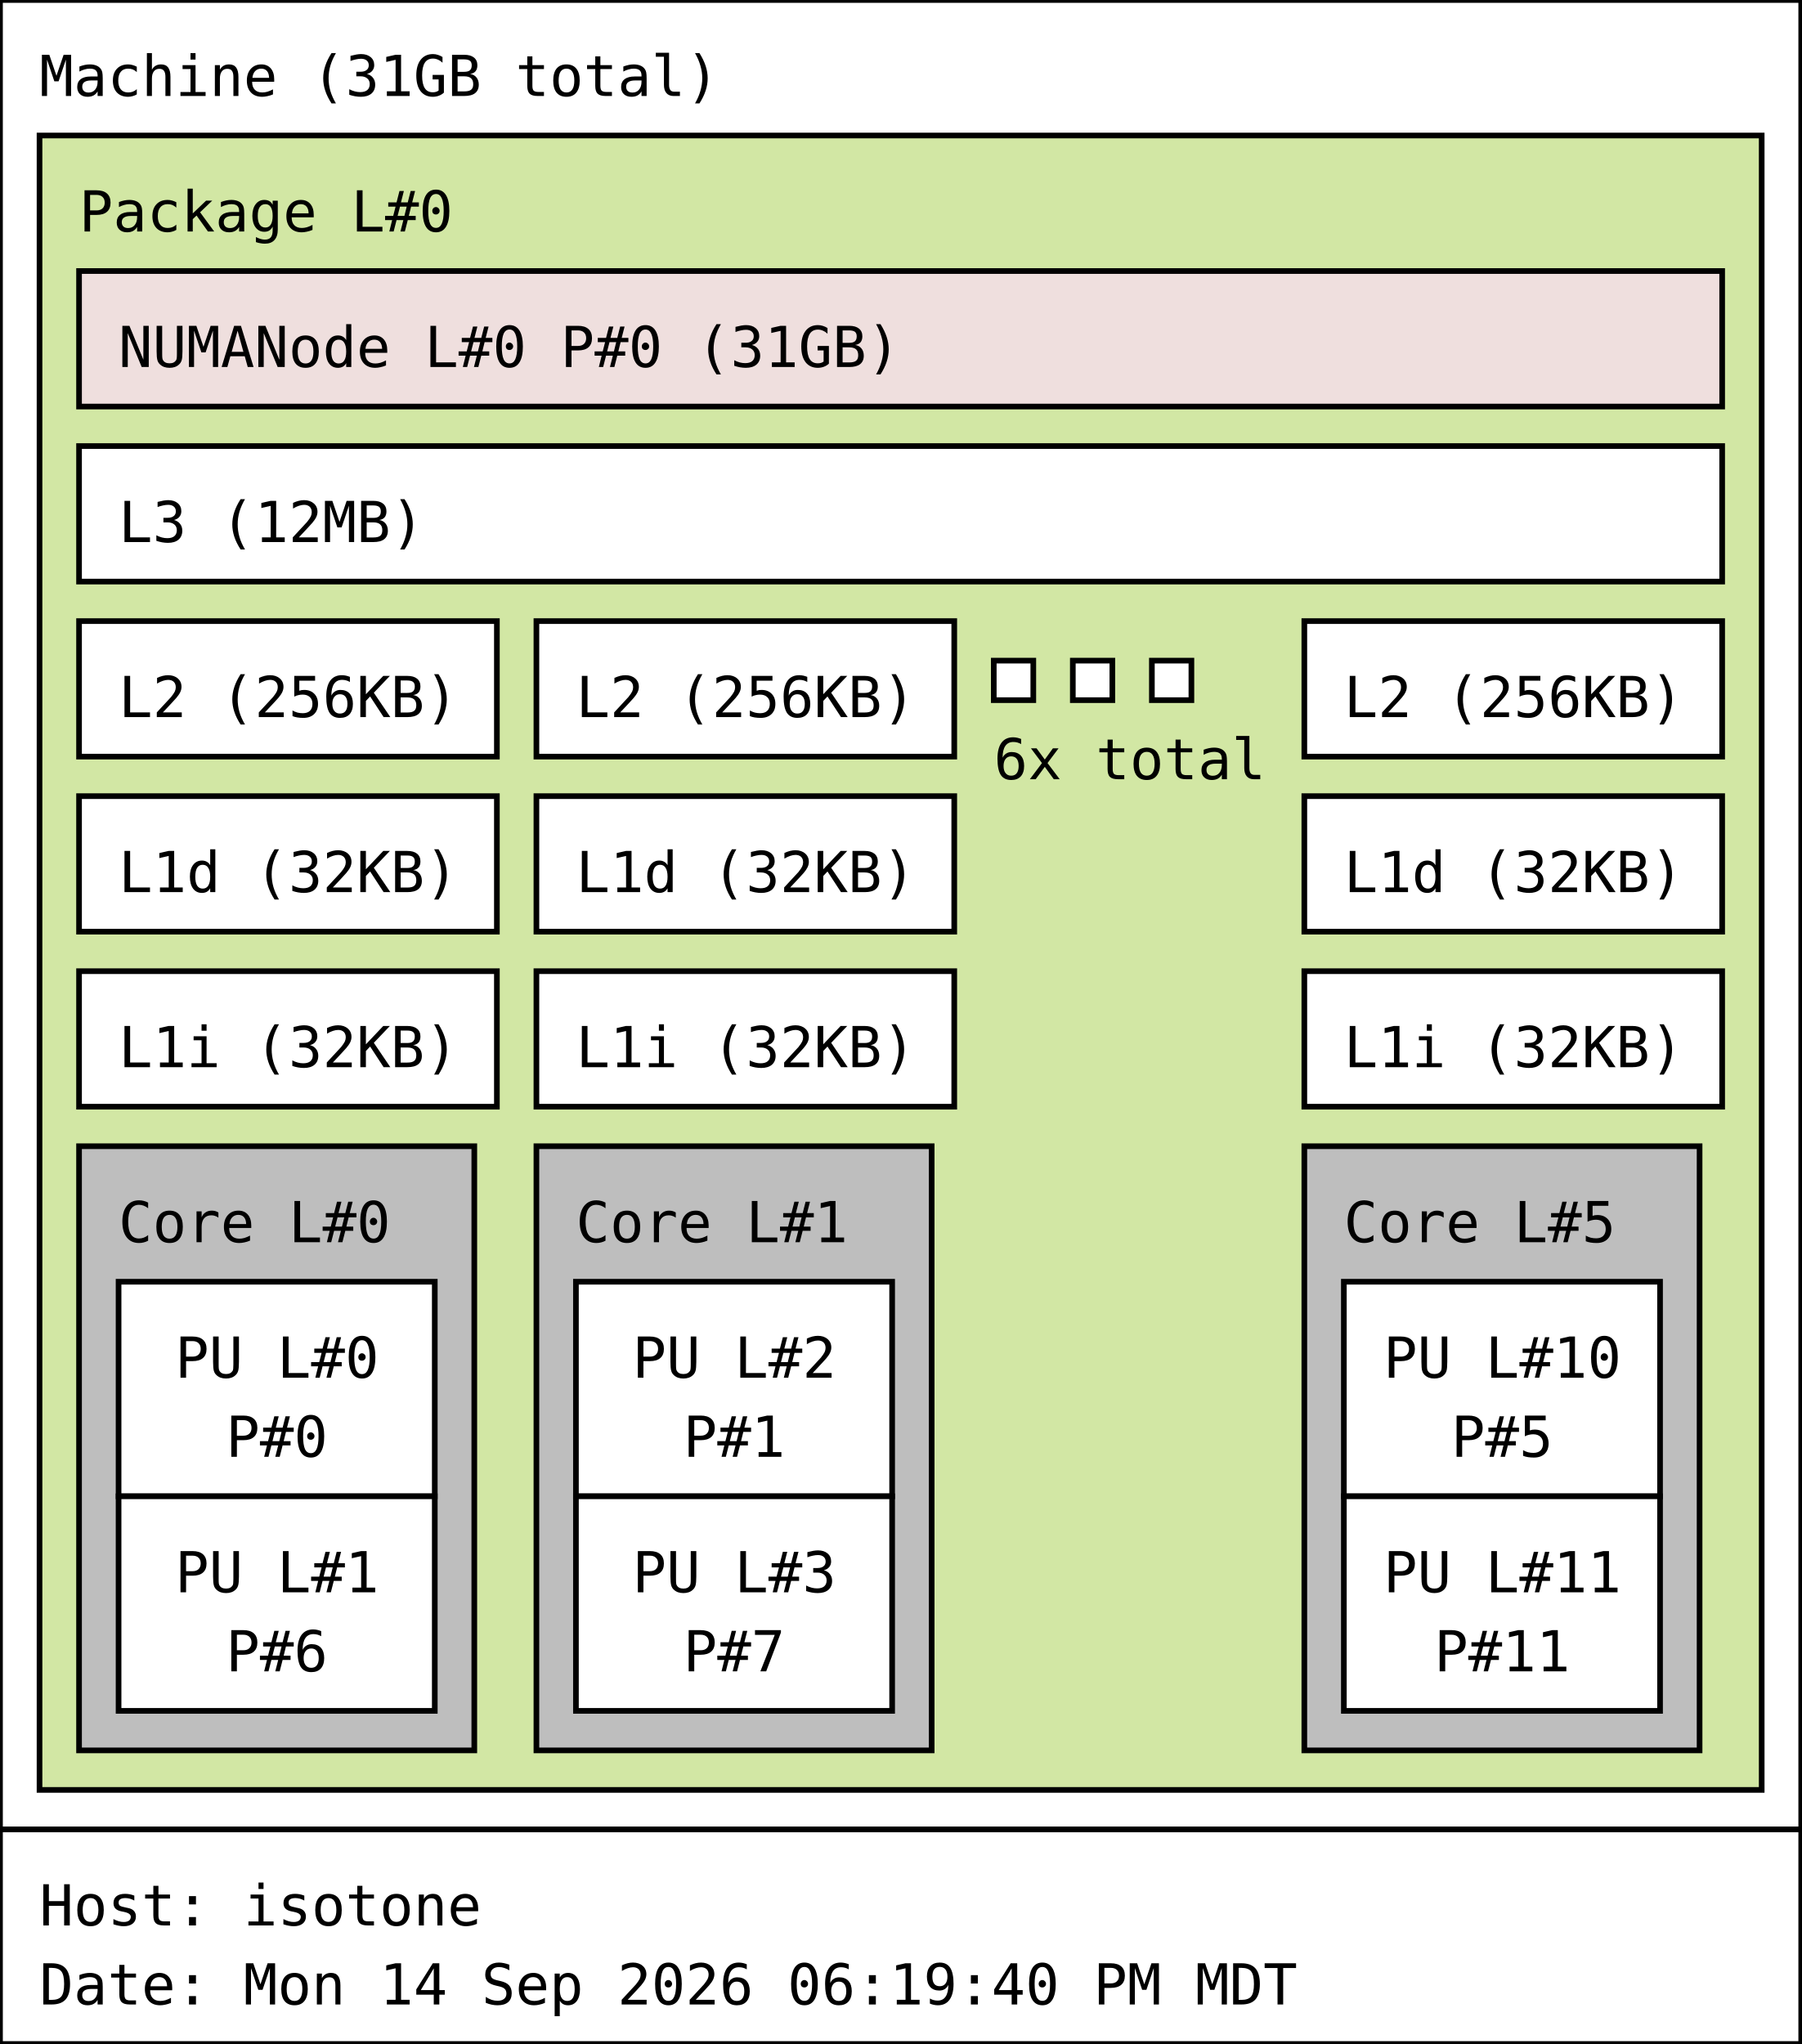
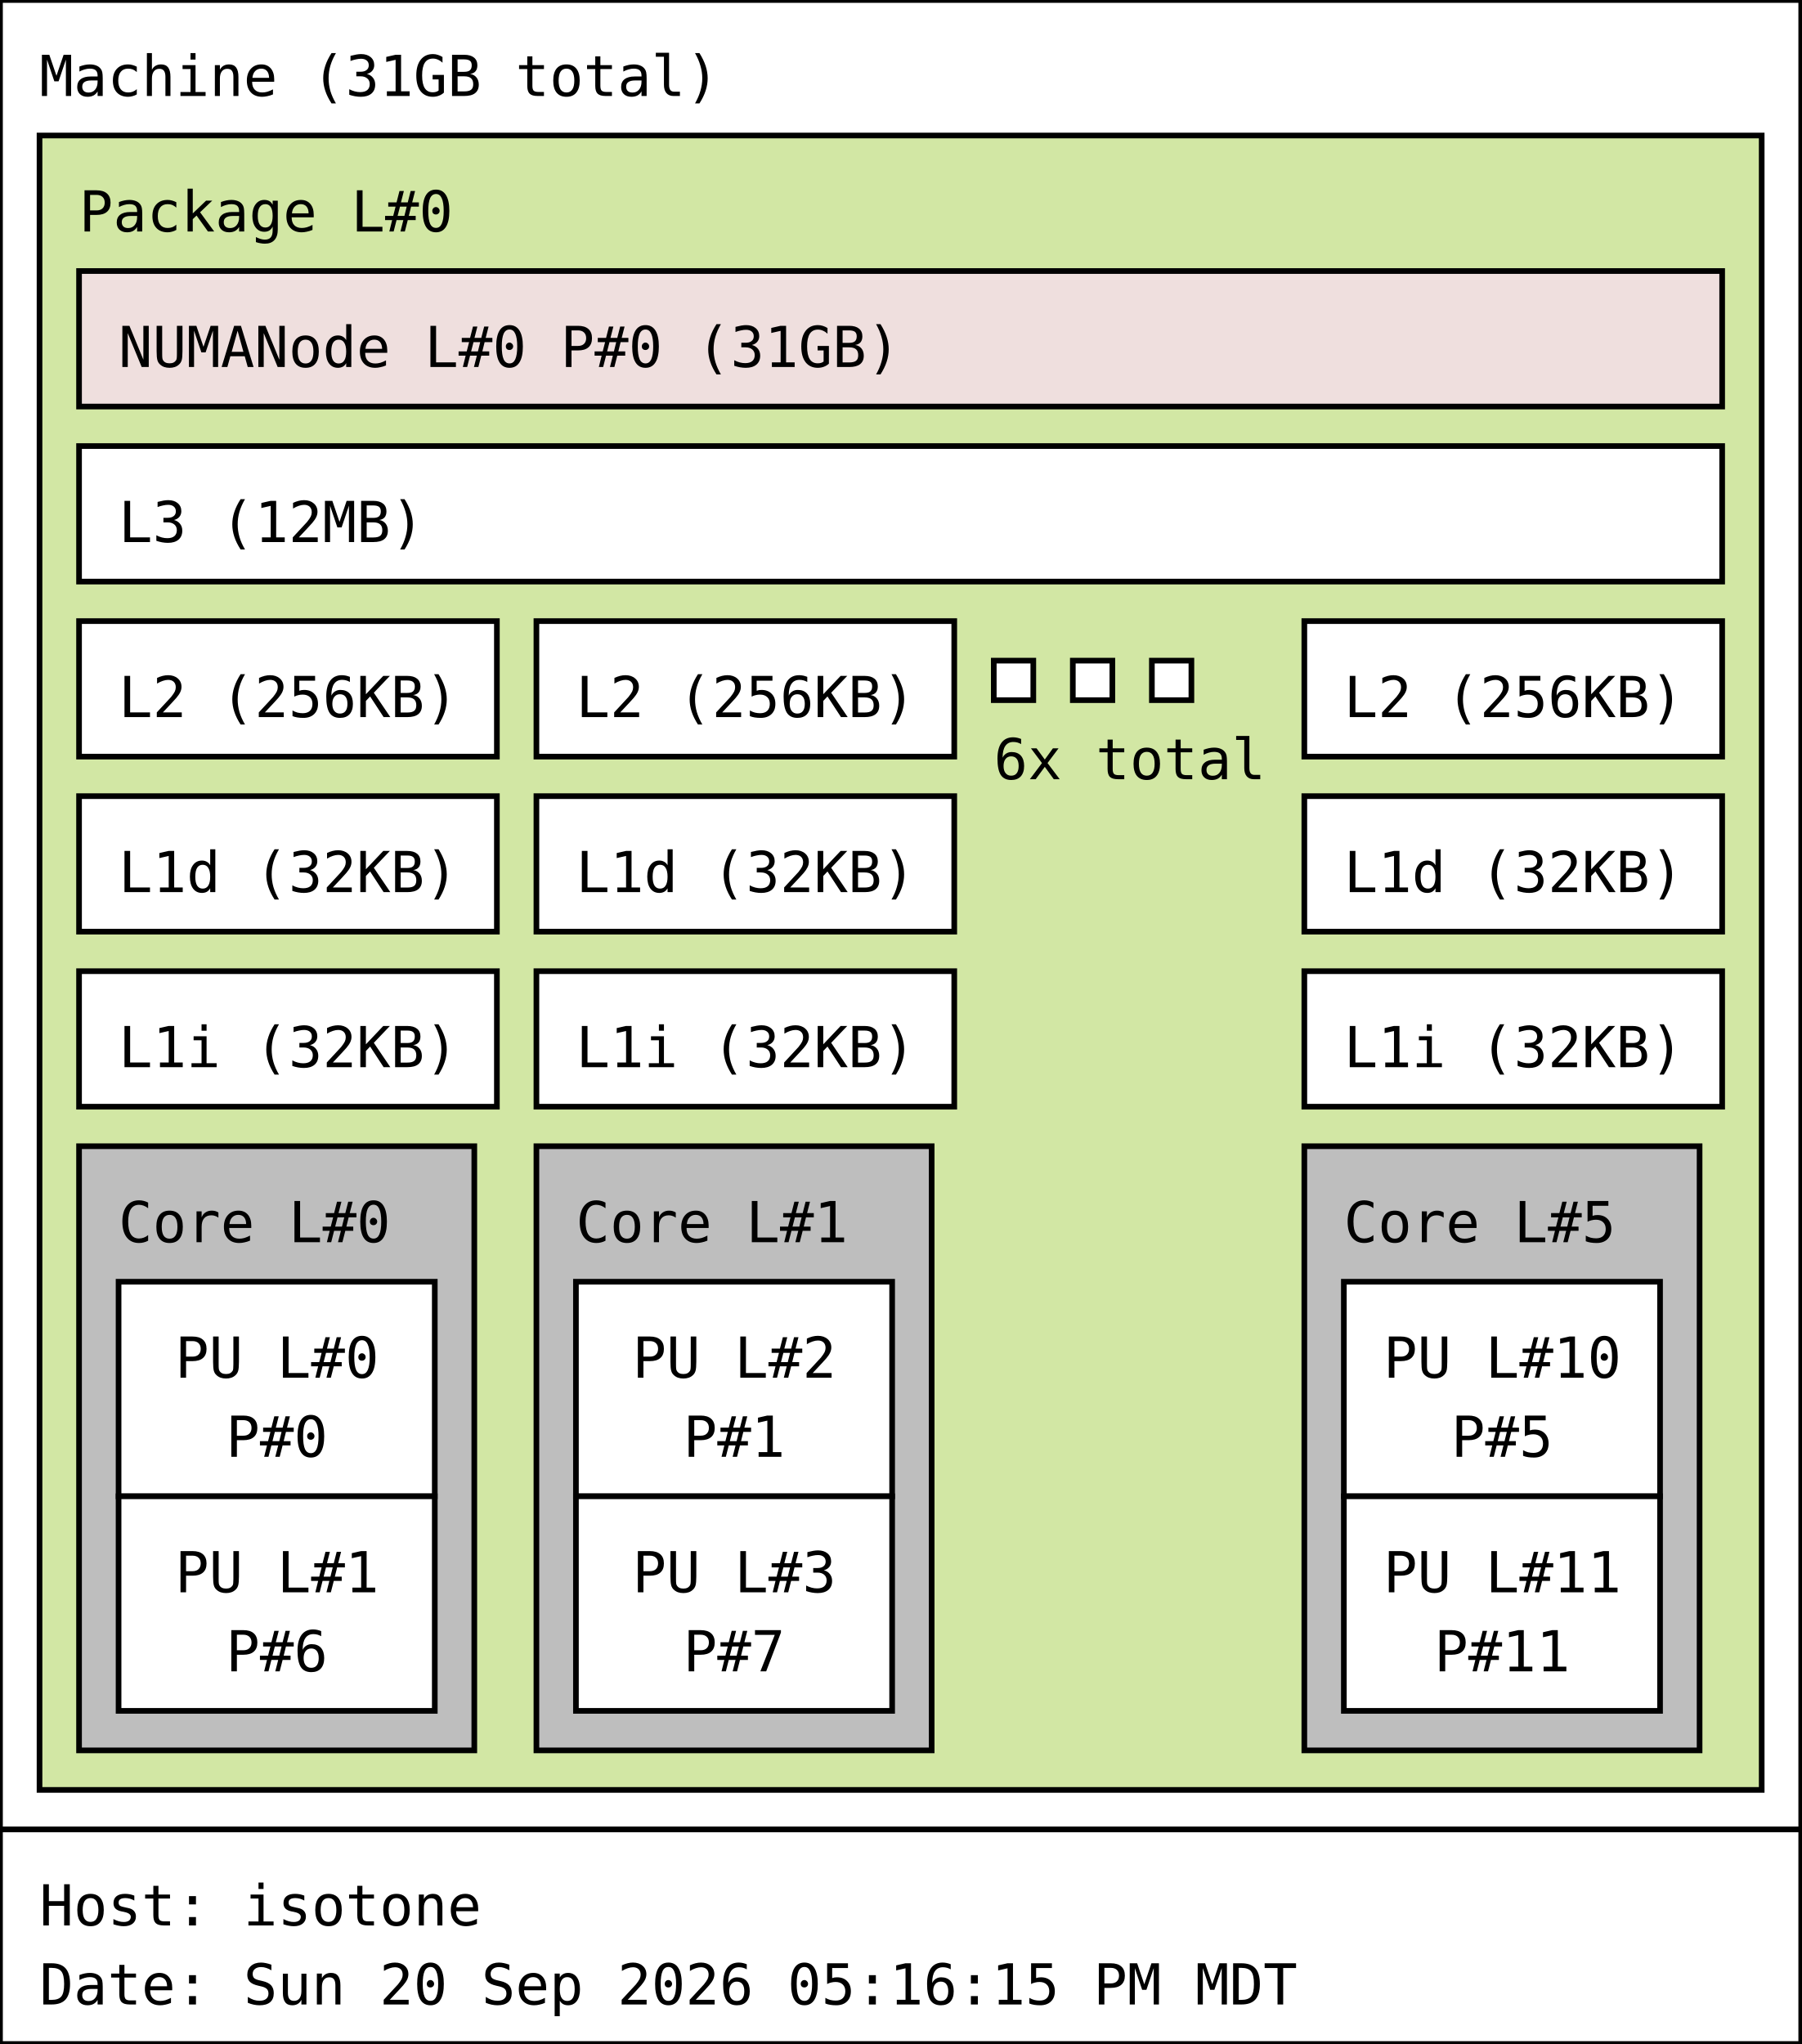
<svg xmlns="http://www.w3.org/2000/svg" width="319px" height="362px" viewBox="0 0 319px 362px" version="1.1">
  <rect id="Machine_0_rect" class="Machine" x="0" y="0" width="319" height="324" fill="rgb(255,255,255)" stroke="rgb(0,0,0)" stroke-width="1" />
  <text id="Machine_0_text" class="Machine" font-family="Monospace" x="7" y="17" fill="rgb(0,0,0)" font-size="10px">Machine (31GB total)</text>
  <rect id="Package_0_rect" class="Package" x="7" y="24" width="305" height="293" fill="rgb(210,231,164)" stroke="rgb(0,0,0)" stroke-width="1" />
  <text id="Package_0_text" class="Package" font-family="Monospace" x="14" y="41" fill="rgb(0,0,0)" font-size="10px">Package L#0</text>
  <rect id="L3_0_rect" class="L3" x="14" y="79" width="291" height="24" fill="rgb(255,255,255)" stroke="rgb(0,0,0)" stroke-width="1" />
  <text id="L3_0_text" class="L3" font-family="Monospace" x="21" y="96" fill="rgb(0,0,0)" font-size="10px">L3 (12MB)</text>
  <rect id="L2_0_rect" class="L2" x="14" y="110" width="74" height="24" fill="rgb(255,255,255)" stroke="rgb(0,0,0)" stroke-width="1" />
  <text id="L2_0_text" class="L2" font-family="Monospace" x="21" y="127" fill="rgb(0,0,0)" font-size="10px">L2 (256KB)</text>
  <rect id="L1d_0_rect" class="L1d" x="14" y="141" width="74" height="24" fill="rgb(255,255,255)" stroke="rgb(0,0,0)" stroke-width="1" />
  <text id="L1d_0_text" class="L1d" font-family="Monospace" x="21" y="158" fill="rgb(0,0,0)" font-size="10px">L1d (32KB)</text>
  <rect id="L1i_0_rect" class="L1i" x="14" y="172" width="74" height="24" fill="rgb(255,255,255)" stroke="rgb(0,0,0)" stroke-width="1" />
  <text id="L1i_0_text" class="L1i" font-family="Monospace" x="21" y="189" fill="rgb(0,0,0)" font-size="10px">L1i (32KB)</text>
  <rect id="Core_0_rect" class="Core" x="14" y="203" width="70" height="107" fill="rgb(190,190,190)" stroke="rgb(0,0,0)" stroke-width="1" />
  <text id="Core_0_text" class="Core" font-family="Monospace" x="21" y="220" fill="rgb(0,0,0)" font-size="10px">Core L#0</text>
  <rect id="PU_0_rect" class="PU" x="21" y="227" width="56" height="38" fill="rgb(255,255,255)" stroke="rgb(0,0,0)" stroke-width="1" />
  <text id="PU_0_text" class="PU" font-family="Monospace" x="31" y="244" fill="rgb(0,0,0)" font-size="10px">PU L#0</text>
  <text id="PU_0_text_1" class="PU" font-family="Monospace" x="40" y="258" fill="rgb(0,0,0)" font-size="10px">P#0</text>
  <rect id="PU_1_rect" class="PU" x="21" y="265" width="56" height="38" fill="rgb(255,255,255)" stroke="rgb(0,0,0)" stroke-width="1" />
  <text id="PU_1_text" class="PU" font-family="Monospace" x="31" y="282" fill="rgb(0,0,0)" font-size="10px">PU L#1</text>
  <text id="PU_1_text_1" class="PU" font-family="Monospace" x="40" y="296" fill="rgb(0,0,0)" font-size="10px">P#6</text>
  <rect id="L2_1_rect" class="L2" x="95" y="110" width="74" height="24" fill="rgb(255,255,255)" stroke="rgb(0,0,0)" stroke-width="1" />
  <text id="L2_1_text" class="L2" font-family="Monospace" x="102" y="127" fill="rgb(0,0,0)" font-size="10px">L2 (256KB)</text>
  <rect id="L1d_1_rect" class="L1d" x="95" y="141" width="74" height="24" fill="rgb(255,255,255)" stroke="rgb(0,0,0)" stroke-width="1" />
  <text id="L1d_1_text" class="L1d" font-family="Monospace" x="102" y="158" fill="rgb(0,0,0)" font-size="10px">L1d (32KB)</text>
  <rect id="L1i_1_rect" class="L1i" x="95" y="172" width="74" height="24" fill="rgb(255,255,255)" stroke="rgb(0,0,0)" stroke-width="1" />
  <text id="L1i_1_text" class="L1i" font-family="Monospace" x="102" y="189" fill="rgb(0,0,0)" font-size="10px">L1i (32KB)</text>
  <rect id="Core_1_rect" class="Core" x="95" y="203" width="70" height="107" fill="rgb(190,190,190)" stroke="rgb(0,0,0)" stroke-width="1" />
  <text id="Core_1_text" class="Core" font-family="Monospace" x="102" y="220" fill="rgb(0,0,0)" font-size="10px">Core L#1</text>
  <rect id="PU_2_rect" class="PU" x="102" y="227" width="56" height="38" fill="rgb(255,255,255)" stroke="rgb(0,0,0)" stroke-width="1" />
  <text id="PU_2_text" class="PU" font-family="Monospace" x="112" y="244" fill="rgb(0,0,0)" font-size="10px">PU L#2</text>
  <text id="PU_2_text_1" class="PU" font-family="Monospace" x="121" y="258" fill="rgb(0,0,0)" font-size="10px">P#1</text>
  <rect id="PU_3_rect" class="PU" x="102" y="265" width="56" height="38" fill="rgb(255,255,255)" stroke="rgb(0,0,0)" stroke-width="1" />
  <text id="PU_3_text" class="PU" font-family="Monospace" x="112" y="282" fill="rgb(0,0,0)" font-size="10px">PU L#3</text>
  <text id="PU_3_text_1" class="PU" font-family="Monospace" x="121" y="296" fill="rgb(0,0,0)" font-size="10px">P#7</text>
  <rect id="L2_2_rect" class="L2" x="176" y="117" width="7" height="7" fill="rgb(255,255,255)" stroke="rgb(0,0,0)" stroke-width="1" />
  <rect id="L2_2_rect" class="L2" x="190" y="117" width="7" height="7" fill="rgb(255,255,255)" stroke="rgb(0,0,0)" stroke-width="1" />
  <rect id="L2_2_rect" class="L2" x="204" y="117" width="7" height="7" fill="rgb(255,255,255)" stroke="rgb(0,0,0)" stroke-width="1" />
  <text id="L2_2_text" class="L2" font-family="Monospace" x="176" y="138" fill="rgb(0,0,0)" font-size="10px">6x total</text>
  <rect id="L2_5_rect" class="L2" x="231" y="110" width="74" height="24" fill="rgb(255,255,255)" stroke="rgb(0,0,0)" stroke-width="1" />
  <text id="L2_5_text" class="L2" font-family="Monospace" x="238" y="127" fill="rgb(0,0,0)" font-size="10px">L2 (256KB)</text>
  <rect id="L1d_5_rect" class="L1d" x="231" y="141" width="74" height="24" fill="rgb(255,255,255)" stroke="rgb(0,0,0)" stroke-width="1" />
  <text id="L1d_5_text" class="L1d" font-family="Monospace" x="238" y="158" fill="rgb(0,0,0)" font-size="10px">L1d (32KB)</text>
  <rect id="L1i_5_rect" class="L1i" x="231" y="172" width="74" height="24" fill="rgb(255,255,255)" stroke="rgb(0,0,0)" stroke-width="1" />
  <text id="L1i_5_text" class="L1i" font-family="Monospace" x="238" y="189" fill="rgb(0,0,0)" font-size="10px">L1i (32KB)</text>
  <rect id="Core_5_rect" class="Core" x="231" y="203" width="70" height="107" fill="rgb(190,190,190)" stroke="rgb(0,0,0)" stroke-width="1" />
  <text id="Core_5_text" class="Core" font-family="Monospace" x="238" y="220" fill="rgb(0,0,0)" font-size="10px">Core L#5</text>
  <rect id="PU_10_rect" class="PU" x="238" y="227" width="56" height="38" fill="rgb(255,255,255)" stroke="rgb(0,0,0)" stroke-width="1" />
  <text id="PU_10_text" class="PU" font-family="Monospace" x="245" y="244" fill="rgb(0,0,0)" font-size="10px">PU L#10</text>
  <text id="PU_10_text_1" class="PU" font-family="Monospace" x="257" y="258" fill="rgb(0,0,0)" font-size="10px">P#5</text>
  <rect id="PU_11_rect" class="PU" x="238" y="265" width="56" height="38" fill="rgb(255,255,255)" stroke="rgb(0,0,0)" stroke-width="1" />
  <text id="PU_11_text" class="PU" font-family="Monospace" x="245" y="282" fill="rgb(0,0,0)" font-size="10px">PU L#11</text>
  <text id="PU_11_text_1" class="PU" font-family="Monospace" x="254" y="296" fill="rgb(0,0,0)" font-size="10px">P#11</text>
  <rect id="NUMANode_0_rect" class="NUMANode" x="14" y="48" width="291" height="24" fill="rgb(239,223,222)" stroke="rgb(0,0,0)" stroke-width="1" />
  <text id="NUMANode_0_text" class="NUMANode" font-family="Monospace" x="21" y="65" fill="rgb(0,0,0)" font-size="10px">NUMANode L#0 P#0 (31GB)</text>
  <rect id="anon_rect" x="0" y="324" width="319" height="38" fill="rgb(255,255,255)" stroke="rgb(0,0,0)" stroke-width="1" />
  <text id="anon_text" font-family="Monospace" x="7" y="341" fill="rgb(0,0,0)" font-size="10px">Host: isotone</text>
-   <text id="anon_text_1" font-family="Monospace" x="7" y="355" fill="rgb(0,0,0)" font-size="10px">Date: Mon 14 Sep 2026 06:19:40 PM MDT</text>
+   <text id="anon_text_1" font-family="Monospace" x="7" y="355" fill="rgb(0,0,0)" font-size="10px">Date: Sun 20 Sep 2026 05:16:15 PM MDT</text>
</svg>
